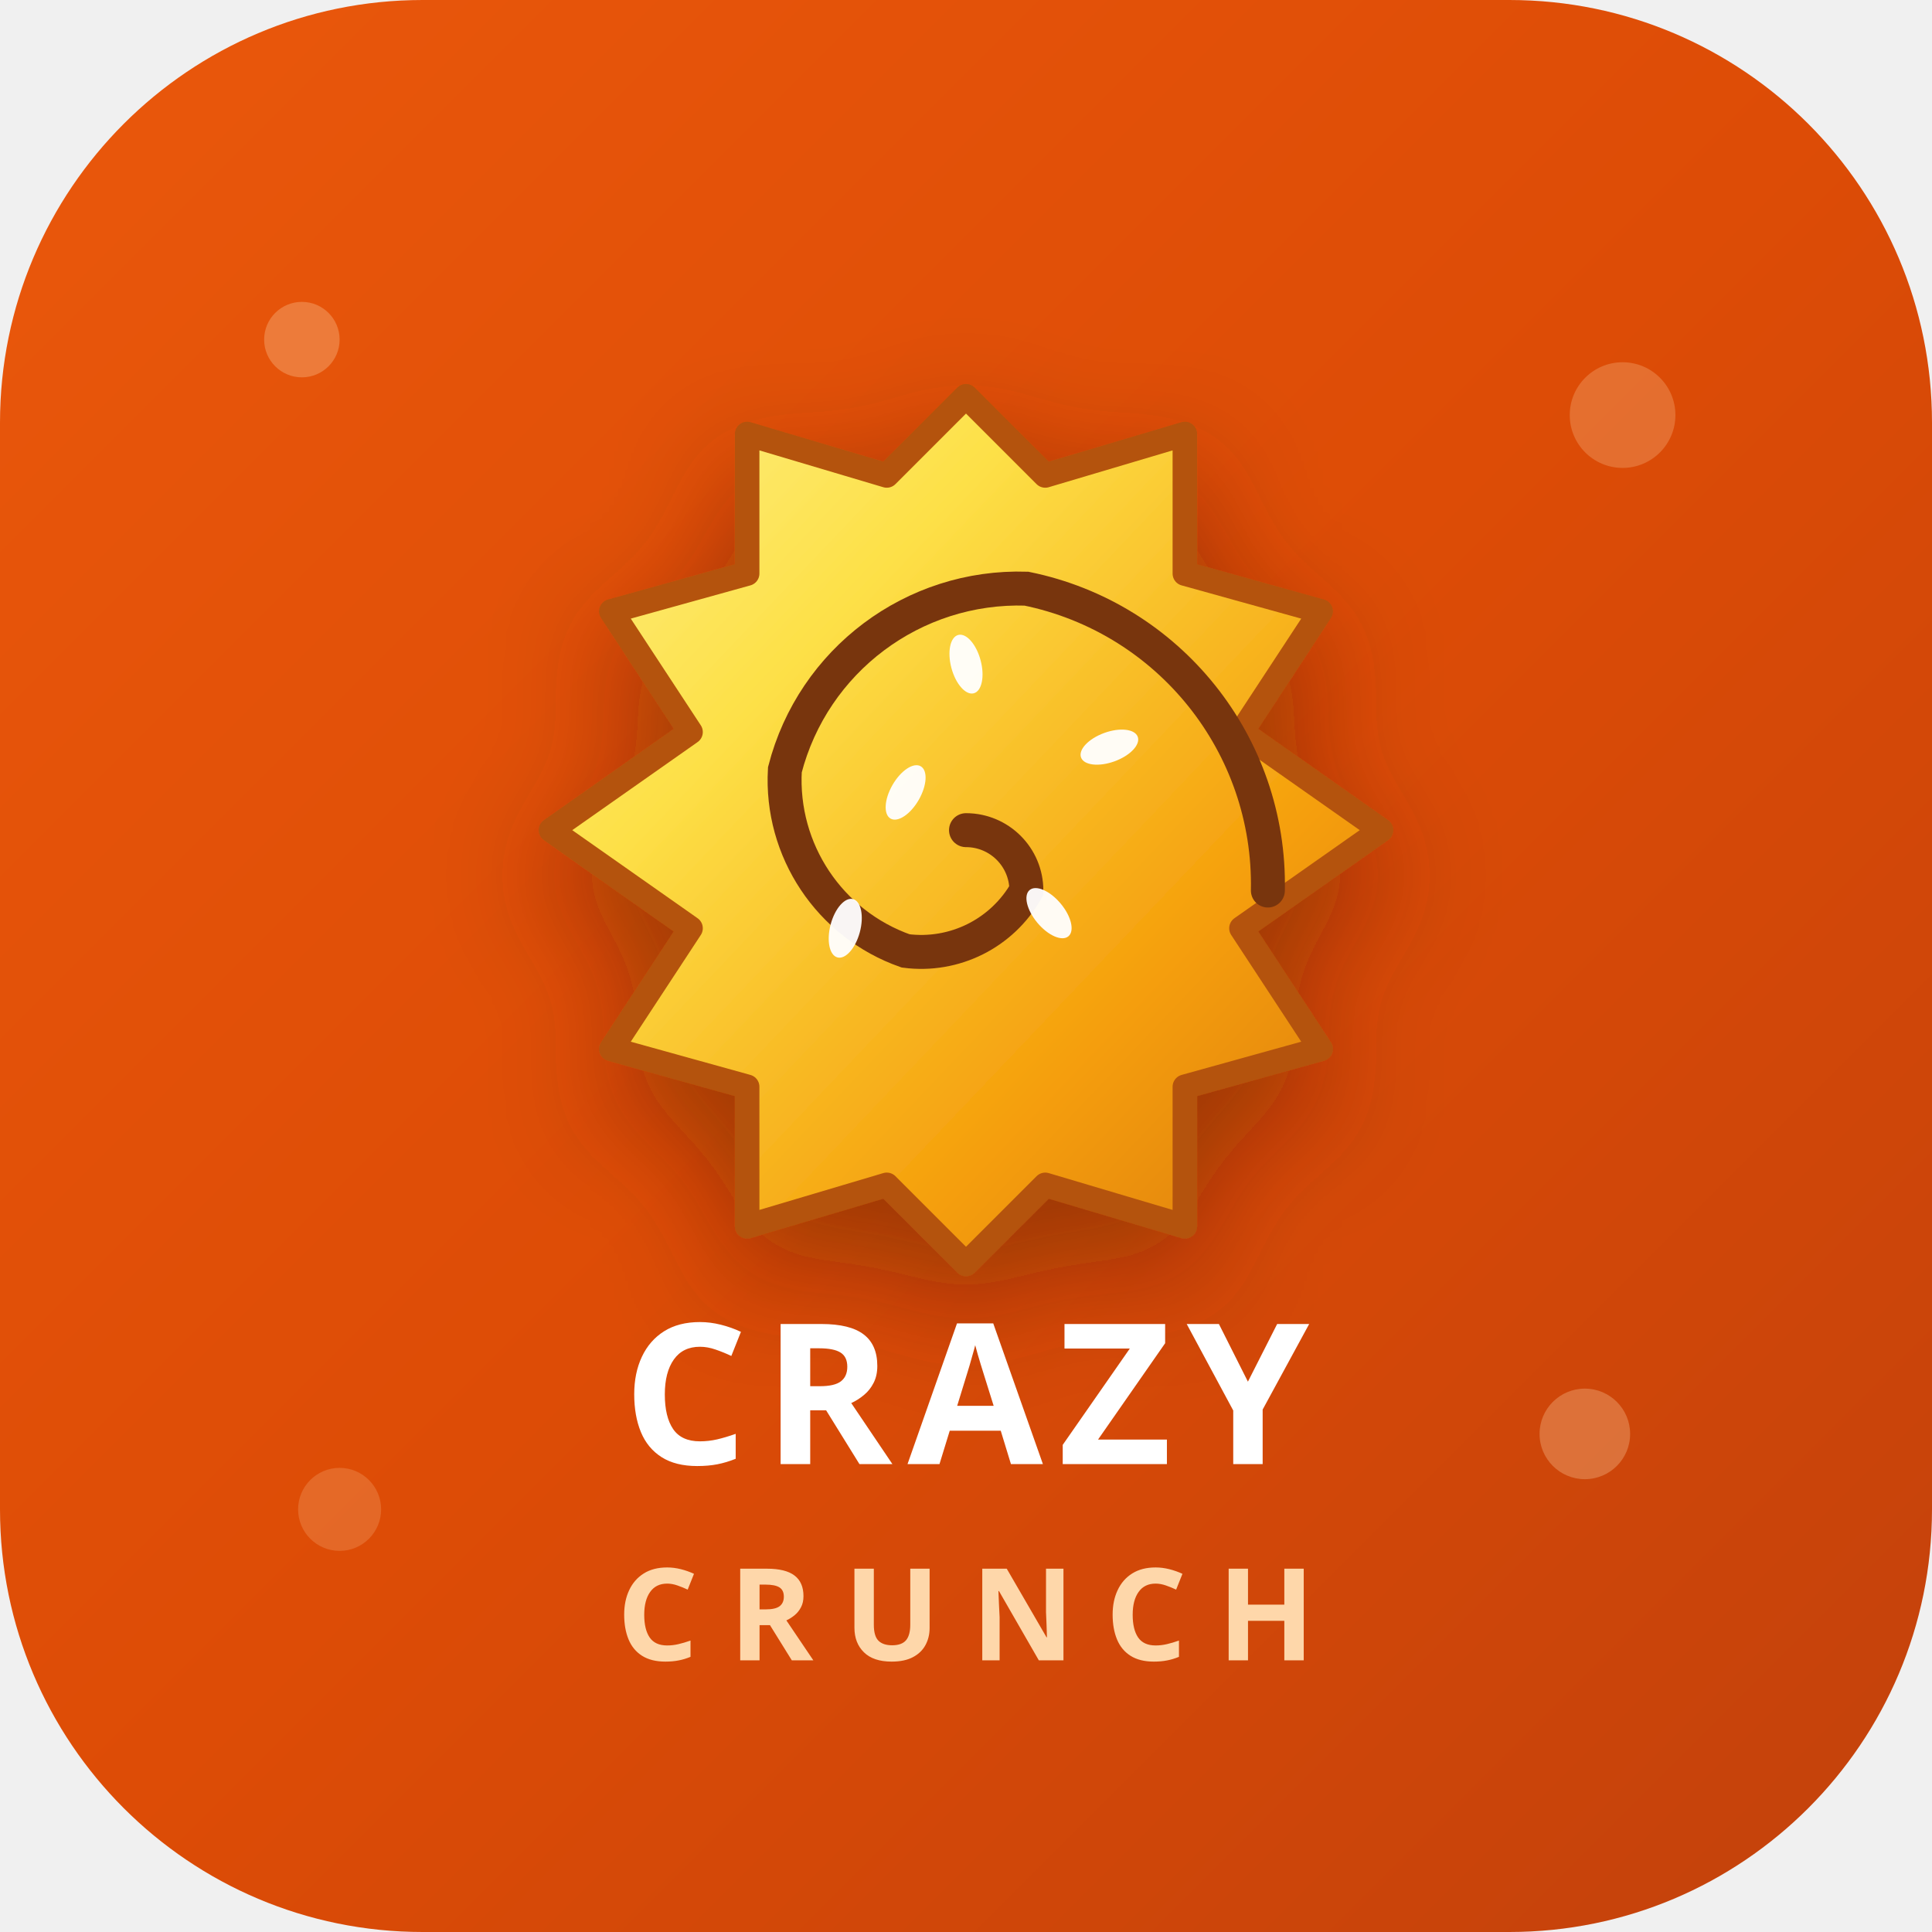
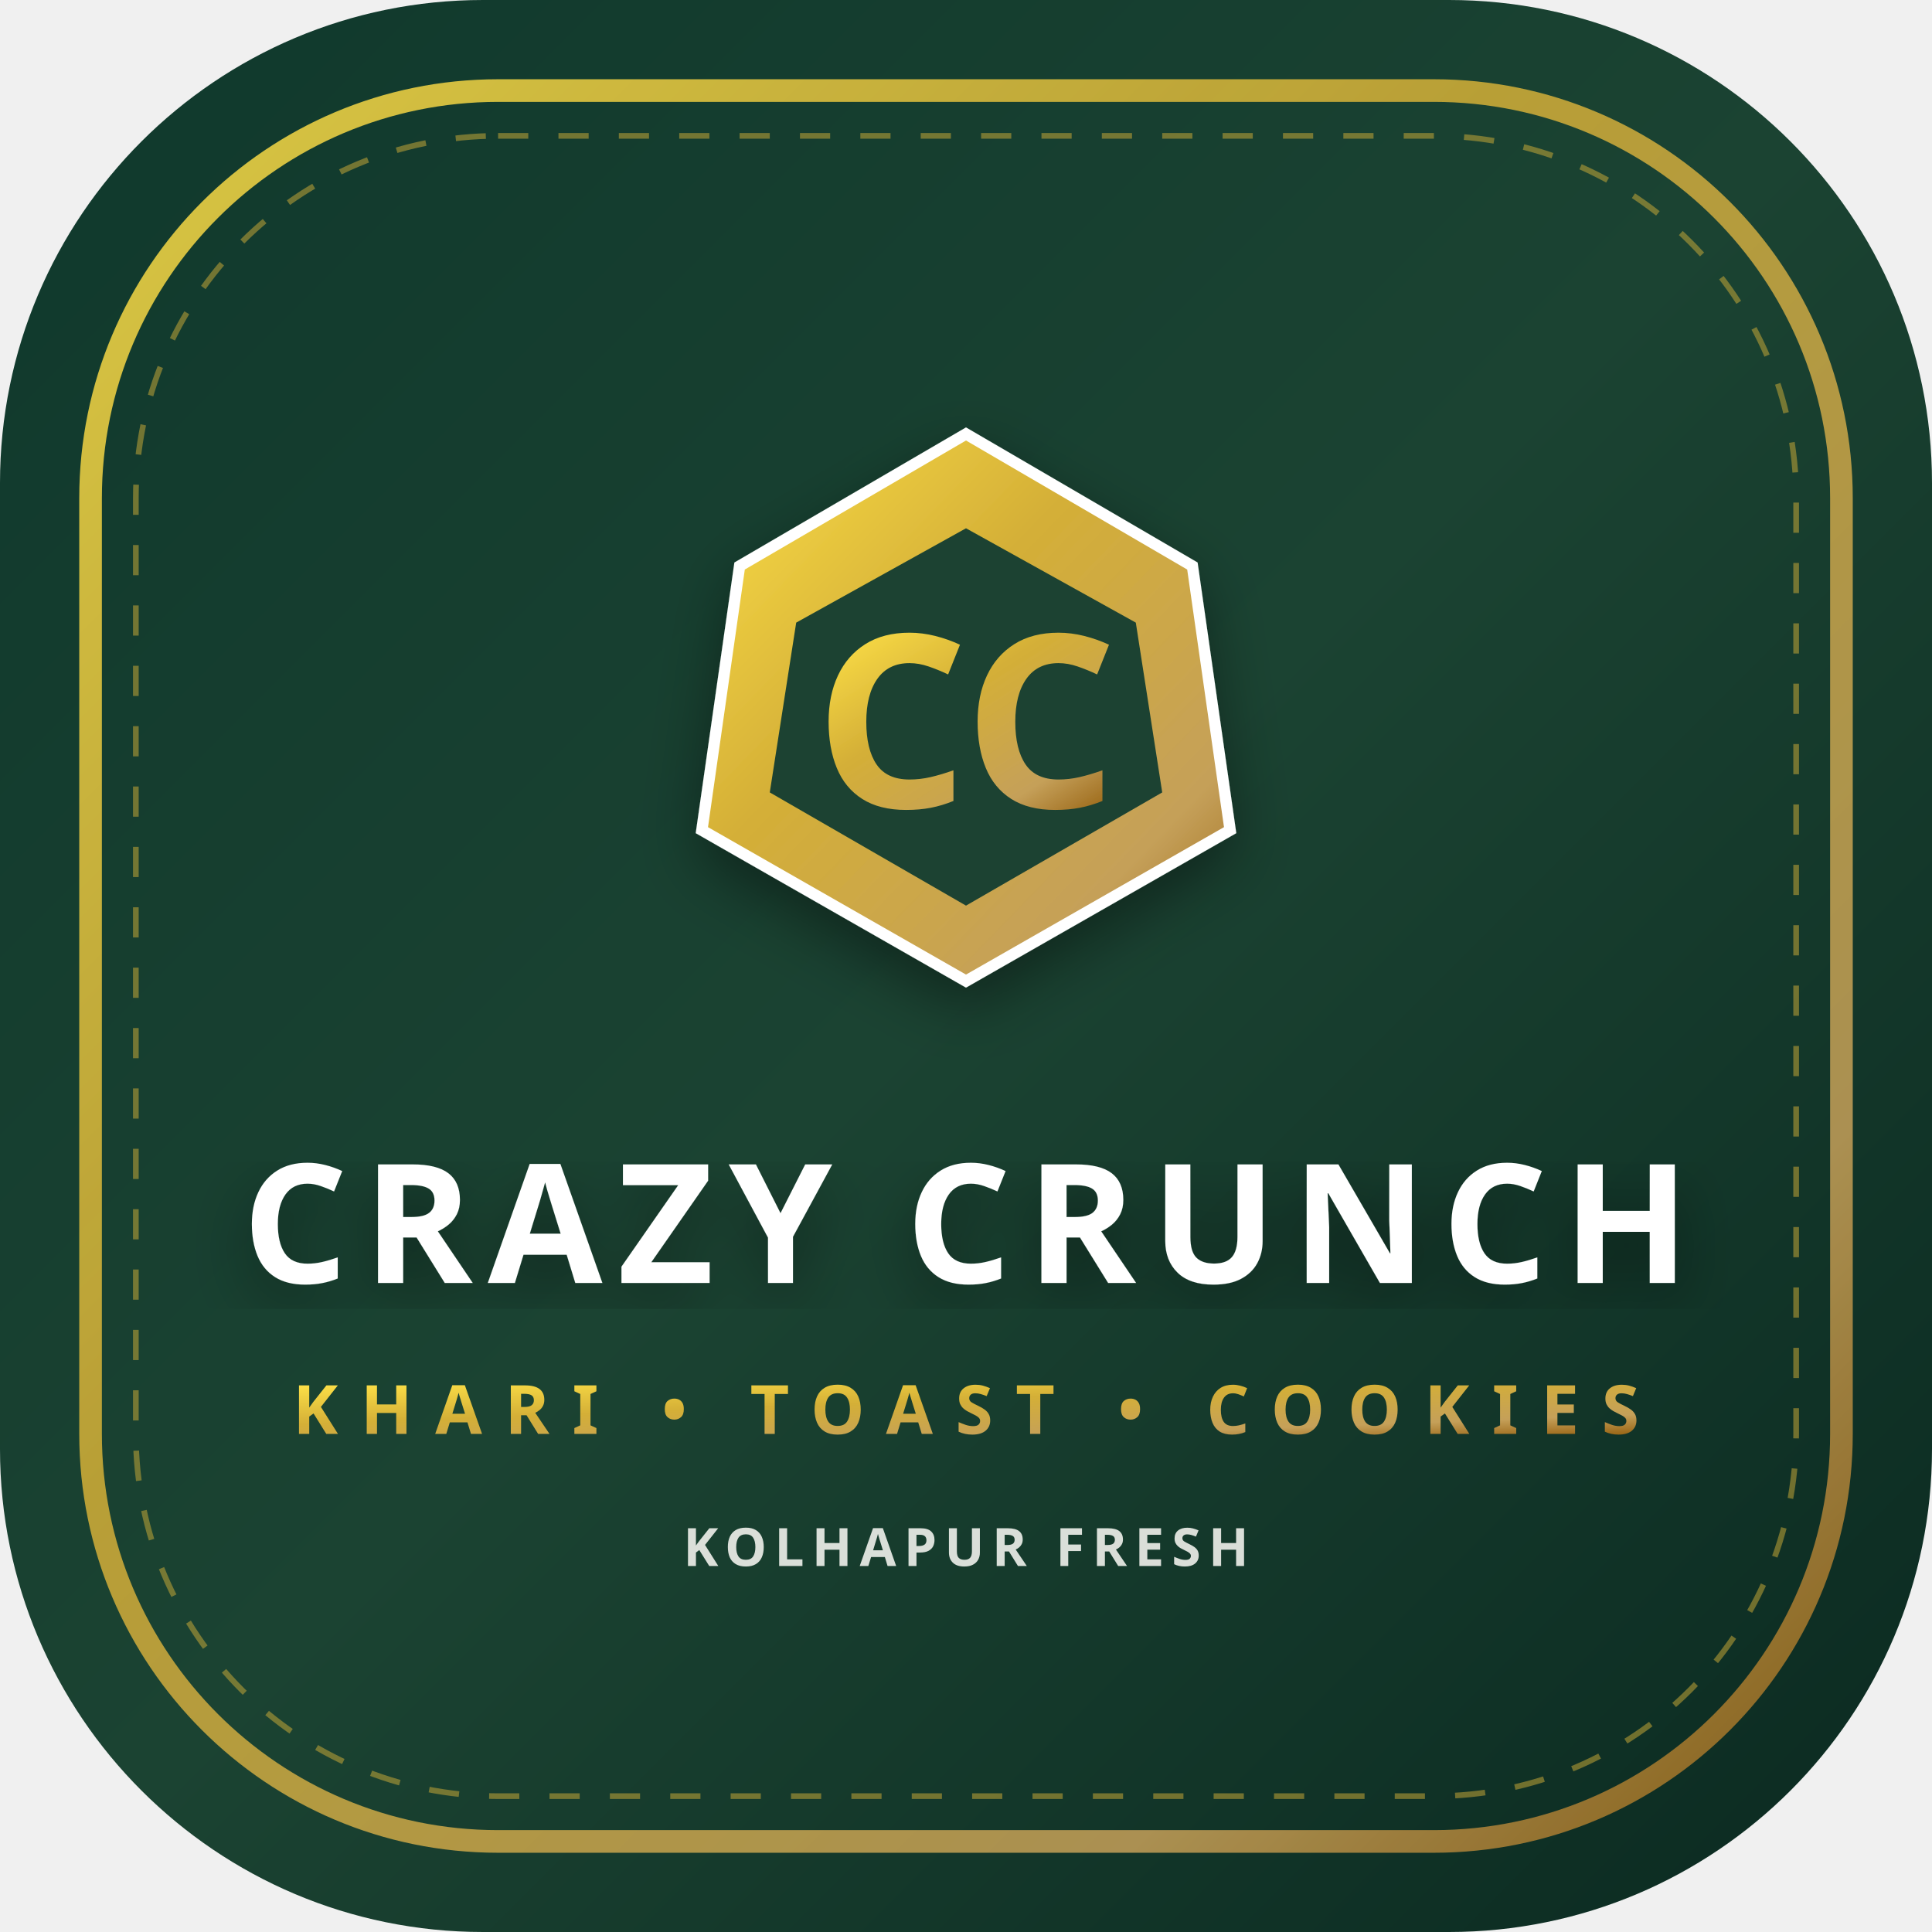
<svg xmlns="http://www.w3.org/2000/svg" viewBox="0 0 512 512" width="512" height="512">
  <defs>
-     <linearGradient id="bgGrad512" x1="0%" y1="0%" x2="100%" y2="100%">
-       <stop offset="0%" stop-color="#ea580c" />
-       <stop offset="50%" stop-color="#dd4c06" />
-       <stop offset="100%" stop-color="#c2410c" />
+     <linearGradient id="bgGrad" x1="0%" y1="0%" x2="100%" y2="100%">
+       <stop offset="0%" stop-color="#0f382c" />
+       <stop offset="50%" stop-color="#1b4332" />
+       <stop offset="100%" stop-color="#0a2920" />
    </linearGradient>
-     <linearGradient id="goldGrad512" x1="0%" y1="0%" x2="100%" y2="100%">
-       <stop offset="0%" stop-color="#fef08a" />
-       <stop offset="30%" stop-color="#fde047" />
-       <stop offset="70%" stop-color="#f59e0b" />
-       <stop offset="100%" stop-color="#d97706" />
+     <linearGradient id="goldGrad" x1="0%" y1="0%" x2="100%" y2="100%">
+       <stop offset="0%" stop-color="#fde047" />
+       <stop offset="40%" stop-color="#d4af37" />
+       <stop offset="80%" stop-color="#c5a059" />
+       <stop offset="100%" stop-color="#996515" />
    </linearGradient>
-     <filter id="shadow512" x="-20%" y="-20%" width="140%" height="140%">
-       <feDropShadow dx="0" dy="12" stdDeviation="16" flood-color="#431407" flood-opacity="0.4" />
+     <filter id="logoGlow" x="-20%" y="-20%" width="140%" height="140%">
+       <feDropShadow dx="0" dy="6" stdDeviation="8" flood-color="#000000" flood-opacity="0.4" />
    </filter>
  </defs>
-   <rect width="512" height="512" rx="112" fill="url(#bgGrad512)" />
-   <circle cx="80" cy="90" r="10" fill="#fed7aa" opacity="0.3" />
-   <circle cx="430" cy="110" r="14" fill="#fed7aa" opacity="0.25" />
-   <circle cx="420" cy="380" r="12" fill="#fed7aa" opacity="0.3" />
-   <circle cx="90" cy="400" r="11" fill="#fed7aa" opacity="0.2" />
-   <g filter="url(#shadow512)" transform="translate(256, 220)">
-     <path d="M 0,-115 L 21,-94 L 58,-105 L 58,-68 L 94,-58 L 73,-26 L 110,0 L 73,26 L 94,58 L 58,68 L 58,105 L 21,94 L 0,115 L -21,94 L -58,105 L -58,68 L -94,58 L -73,26 L -110,0 L -73,-26 L -94,-58 L -58,-68 L -58,-105 L -21,-94 Z" fill="url(#goldGrad512)" stroke="#b45309" stroke-width="6.5" stroke-linejoin="round" />
-     <path d="M 0,0               A 16 16 0 0 1 16,16               A 32 32 0 0 1 -16,32               A 48 48 0 0 1 -48,-16               A 64 64 0 0 1 16,-64              A 80 80 0 0 1 80,16" fill="none" stroke="#78350f" stroke-width="9" stroke-linecap="round" />
-     <ellipse cx="-16" cy="-10" rx="4" ry="8" transform="rotate(30 -16 -10)" fill="#ffffff" opacity="0.95" />
-     <ellipse cx="22" cy="22" rx="4" ry="8" transform="rotate(-40 22 22)" fill="#ffffff" opacity="0.95" />
-     <ellipse cx="-32" cy="26" rx="4" ry="8" transform="rotate(15 -32 26)" fill="#ffffff" opacity="0.95" />
-     <ellipse cx="38" cy="-22" rx="4" ry="8" transform="rotate(70 38 -22)" fill="#ffffff" opacity="0.95" />
-     <ellipse cx="0" cy="-44" rx="4" ry="8" transform="rotate(-15 0 -44)" fill="#ffffff" opacity="0.95" />
+   <rect width="512" height="512" rx="128" fill="url(#bgGrad)" />
+   <rect x="24" y="24" width="464" height="464" rx="108" fill="none" stroke="url(#goldGrad)" stroke-width="6" opacity="0.85" />
+   <rect x="36" y="36" width="440" height="440" rx="96" fill="none" stroke="#d4af37" stroke-width="1.5" stroke-dasharray="8,8" opacity="0.5" />
+   <g filter="url(#logoGlow)" transform="translate(256, 190)">
+     <path d="M-60,-40 L0,-75 L60,-40 L70,30 L0,70 L-70,30 Z" fill="url(#goldGrad)" stroke="#ffffff" stroke-width="3" />
+     <path d="M-45,-25 L0,-50 L45,-25 L52,20 L0,50 L-52,20 Z" fill="#1b4332" />
+     <text x="0" y="24" text-anchor="middle" font-family="'Outfit', 'Plus Jakarta Sans', sans-serif" font-weight="900" font-size="64" fill="url(#goldGrad)">CC</text>
  </g>
-   <text x="256" y="388" text-anchor="middle" font-family="'Outfit', 'Impact', sans-serif" font-weight="900" font-size="52" fill="#ffffff" letter-spacing="4">
-     CRAZY
-   </text>
-   <text x="256" y="440" text-anchor="middle" font-family="'Outfit', 'Impact', sans-serif" font-weight="800" font-size="34" fill="#fed7aa" letter-spacing="8">
-     CRUNCH
-   </text>
+   <text x="256" y="340" text-anchor="middle" font-family="'Outfit', 'Plus Jakarta Sans', sans-serif" font-weight="900" font-size="44" fill="#ffffff" letter-spacing="4" filter="url(#logoGlow)">CRAZY CRUNCH</text>
+   <text x="256" y="380" text-anchor="middle" font-family="'Plus Jakarta Sans', sans-serif" font-weight="700" font-size="18" fill="url(#goldGrad)" letter-spacing="6">KHARI • TOAST • COOKIES</text>
+   <text x="256" y="415" text-anchor="middle" font-family="'Plus Jakarta Sans', sans-serif" font-weight="600" font-size="14" fill="#fdfbf7" opacity="0.85" letter-spacing="2">KOLHAPUR FRESH</text>
</svg>
